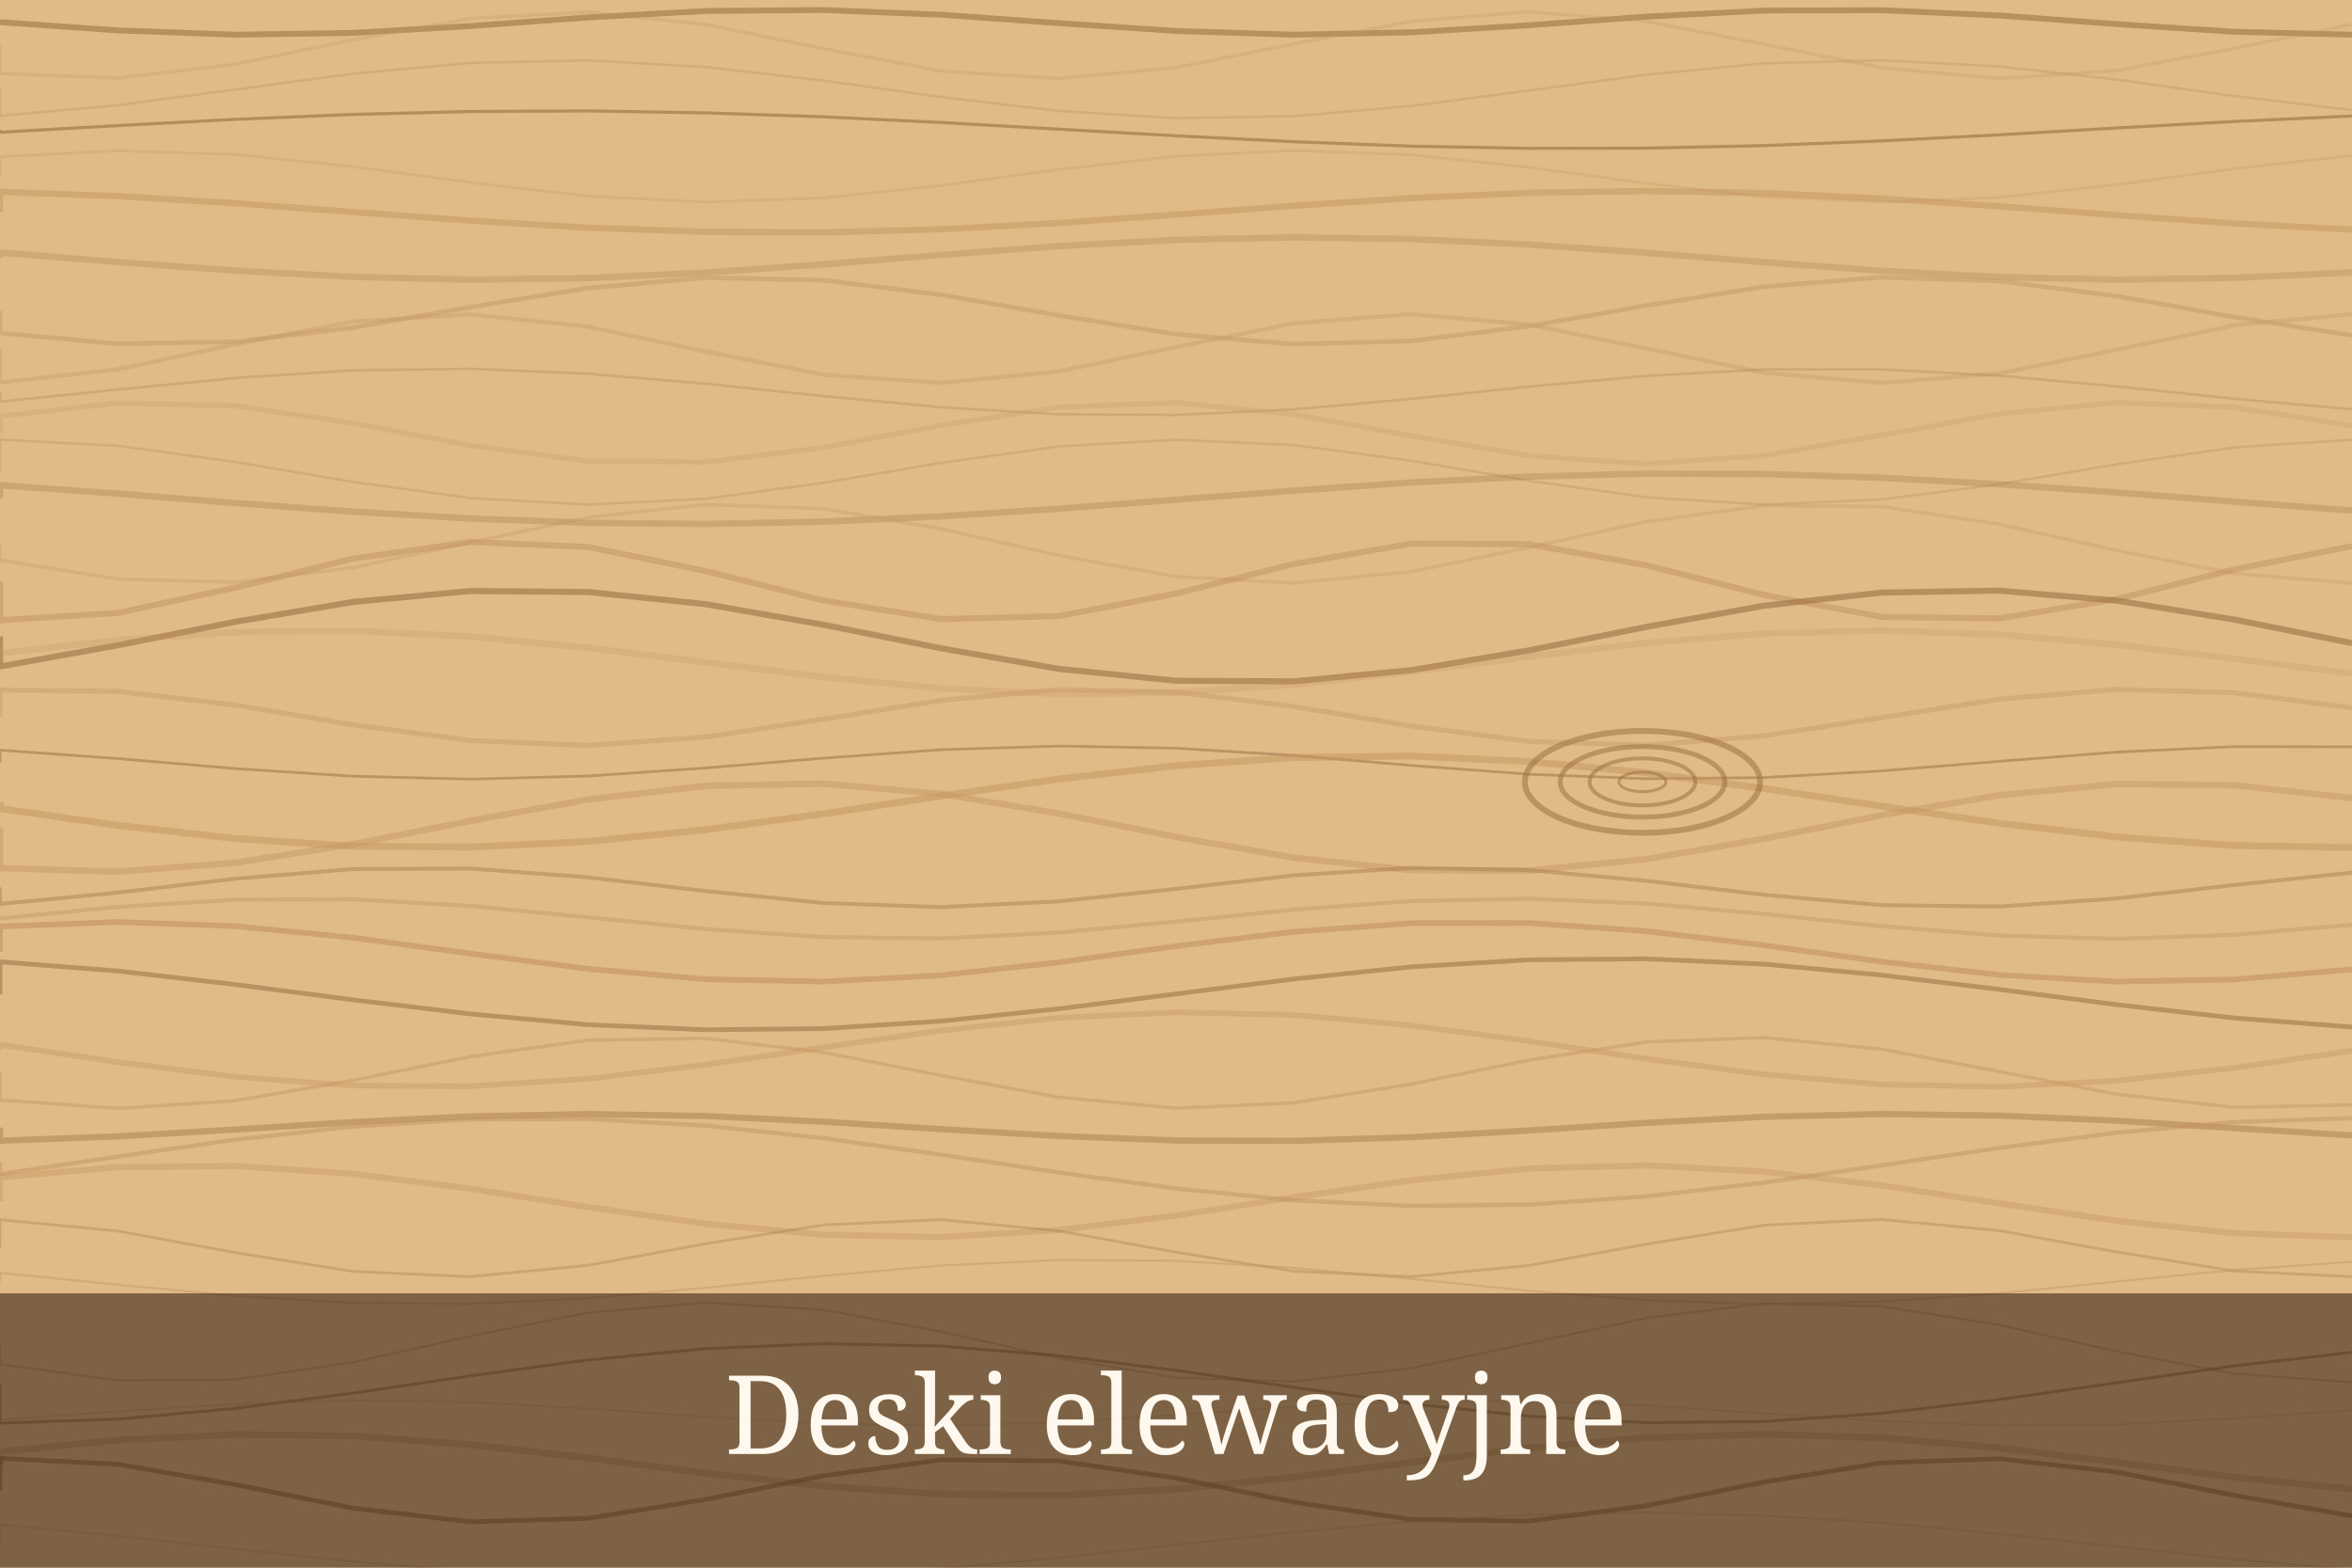
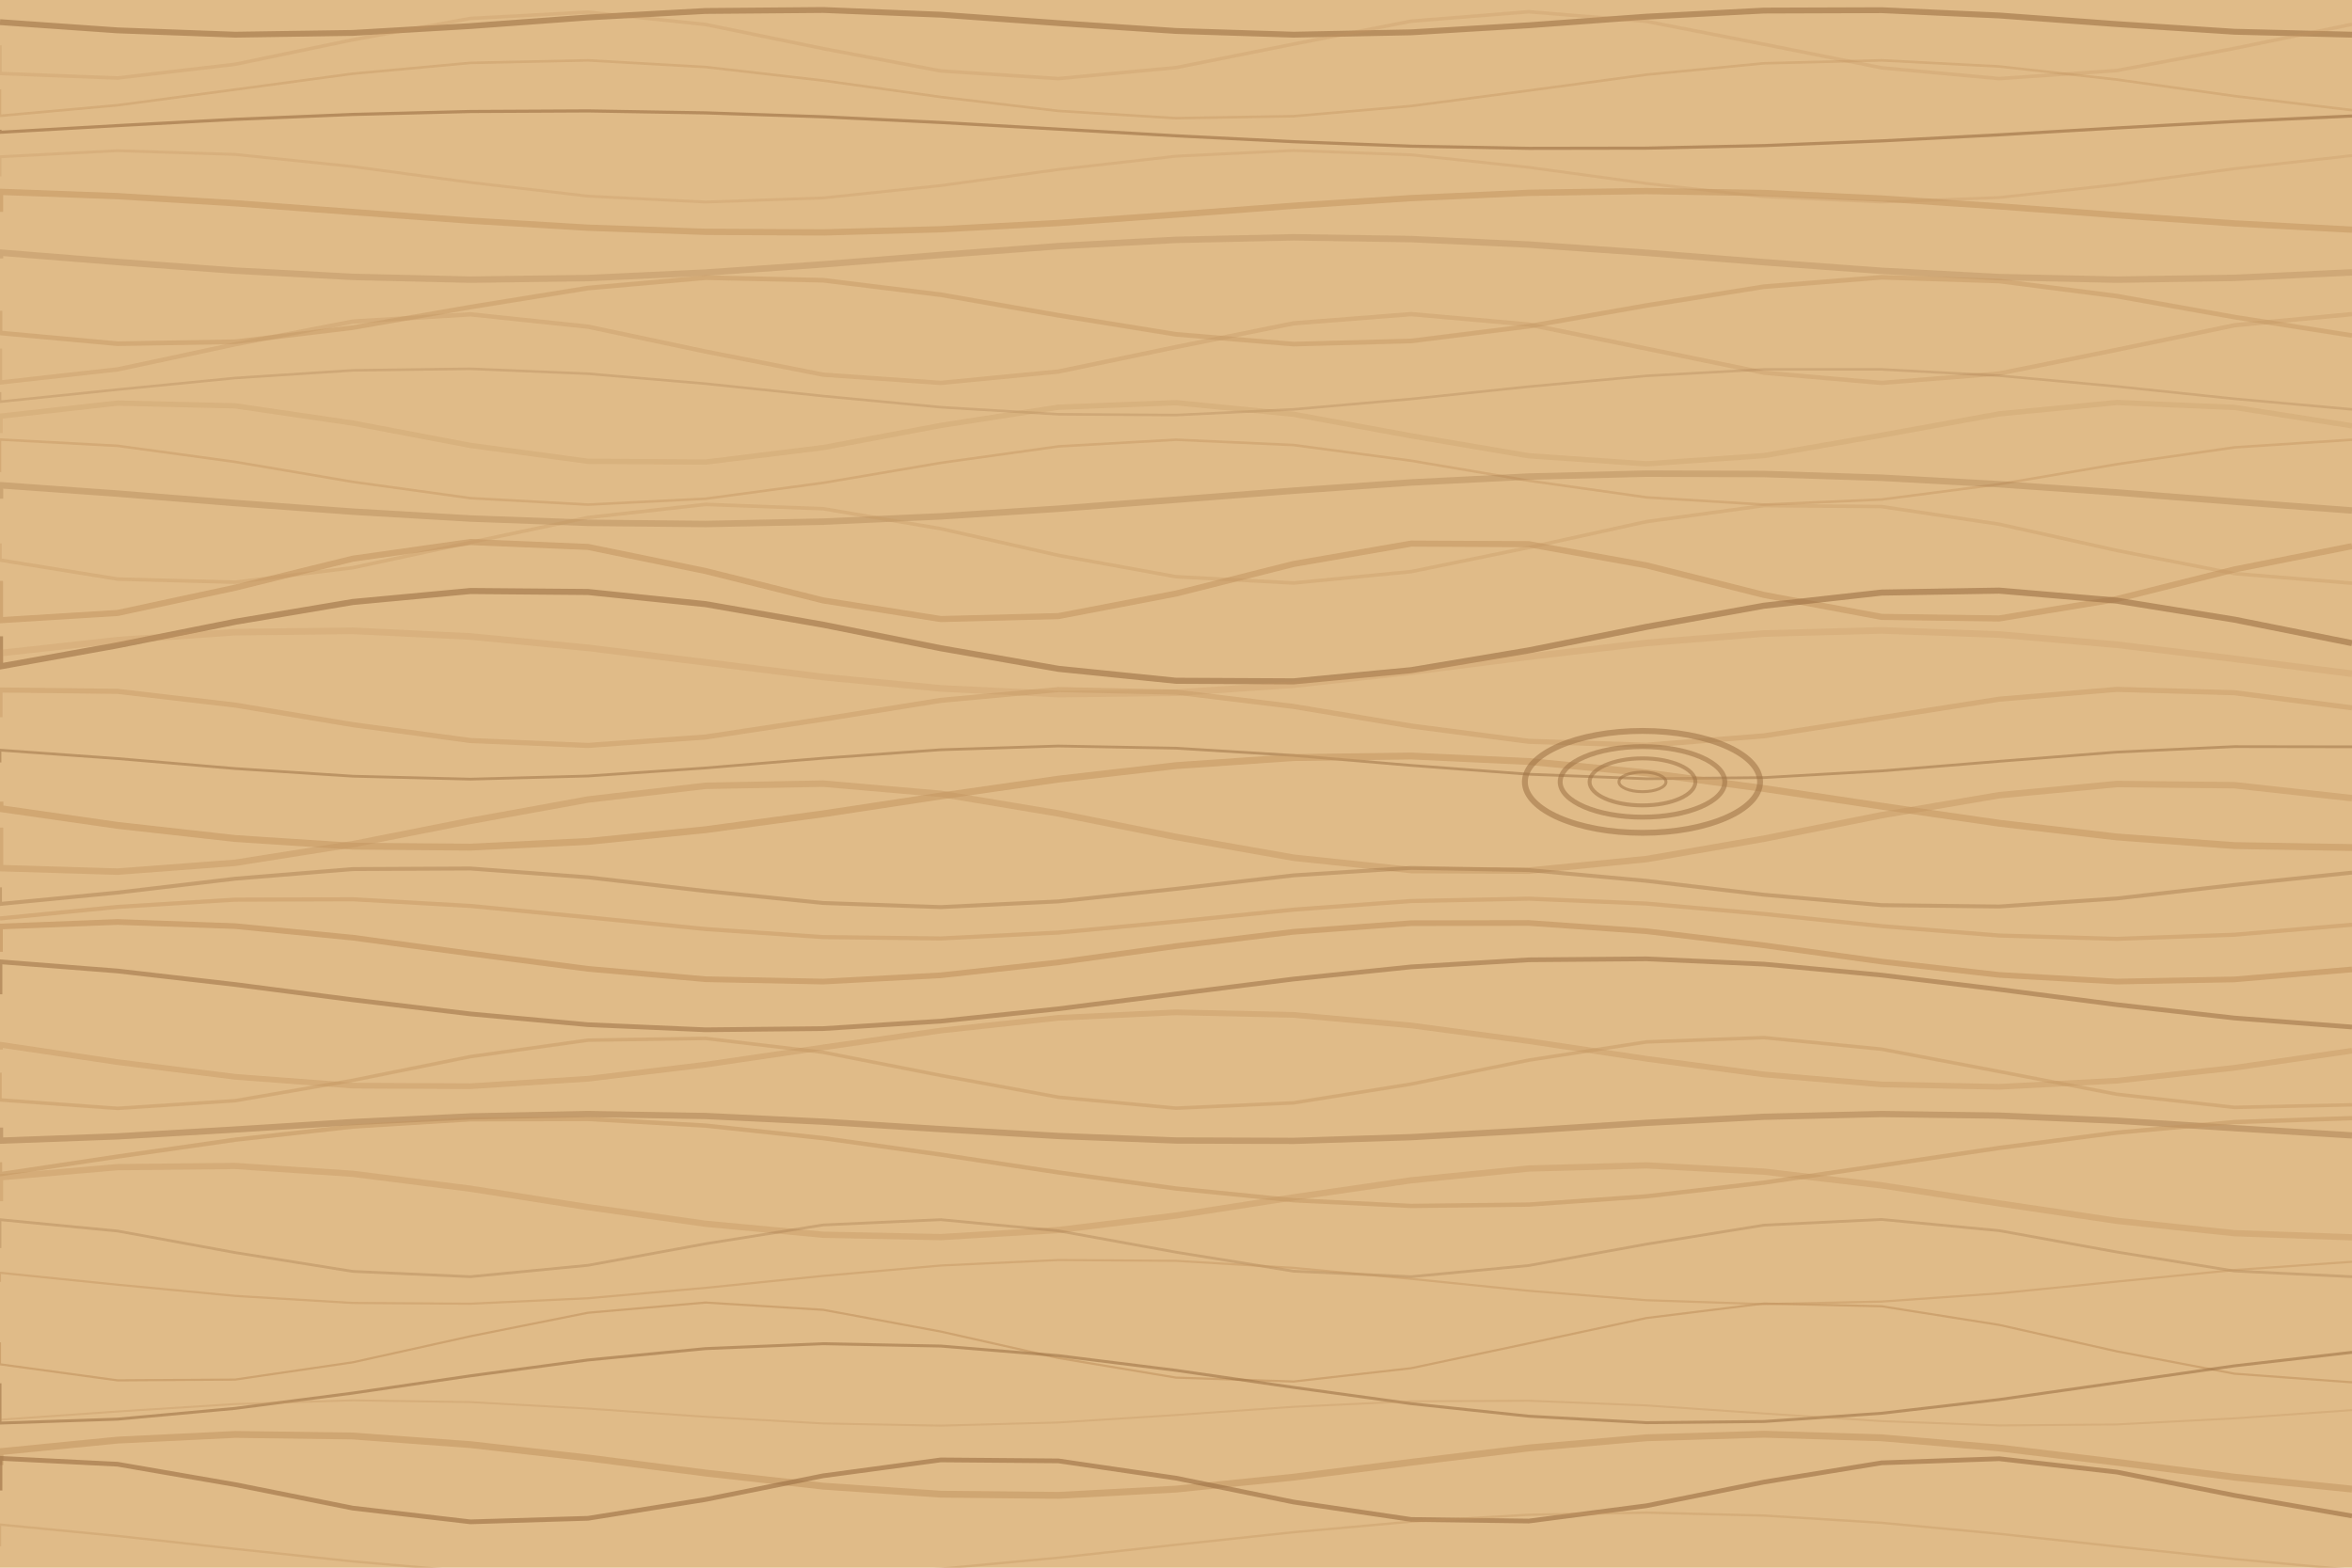
- <svg xmlns="http://www.w3.org/2000/svg" viewBox="0 0 1200 800" width="1200" height="800" role="img" aria-label="Deski elewacyjne">
+ <svg xmlns="http://www.w3.org/2000/svg" viewBox="0 0 1200 800" width="1200" height="800" role="img" aria-label="Drewno">
  <rect width="1200" height="800" fill="#e0bb88" />
  <path d="M0 11.3 L0 11.3 L60 15.5 L120 17.7 L180 16.8 L240 13.3 L300 8.9 L360 5.6 L420 5.1 L480 7.5 L540 11.8 L600 15.8 L660 17.7 L720 16.5 L780 12.9 L840 8.5 L900 5.4 L960 5.2 L1020 7.9 L1080 12.3 L1140 16.2 L1200 17.7" stroke="#9d7144" stroke-width="3.0" fill="none" opacity="0.59" />
  <path d="M0 23.1 L0 37.5 L60 39.8 L120 32.8 L180 20.3 L240 9.4 L300 6.2 L360 12.5 L420 24.8 L480 36.2 L540 40.1 L600 34.5 L660 22.5 L720 10.8 L780 6.0 L840 10.9 L900 22.6 L960 34.6 L1020 40.1 L1080 36.0 L1140 24.7 L1200 12.4" stroke="#c39560" stroke-width="1.8" fill="none" opacity="0.27" />
  <path d="M0 45.6 L0 59.1 L60 53.7 L120 45.7 L180 37.6 L240 32.1 L300 30.8 L360 34.2 L420 41.1 L480 49.5 L540 56.6 L600 60.3 L660 59.3 L720 54.1 L780 46.2 L840 38.1 L900 32.3 L960 30.8 L1020 33.9 L1080 40.6 L1140 49.0 L1200 56.2" stroke="#c39560" stroke-width="1.3" fill="none" opacity="0.41" />
  <path d="M0 66.2 L0 67.5 L60 64.1 L120 60.9 L180 58.4 L240 56.9 L300 56.6 L360 57.6 L420 59.6 L480 62.5 L540 65.9 L600 69.3 L660 72.3 L720 74.6 L780 75.7 L840 75.6 L900 74.3 L960 71.9 L1020 68.8 L1080 65.3 L1140 62.0 L1200 59.2" stroke="#9d7144" stroke-width="1.6" fill="none" opacity="0.63" />
  <path d="M0 90.0 L0 80.0 L60 76.9 L120 78.8 L180 85.0 L240 93.1 L300 100.1 L360 103.1 L420 101.0 L480 94.7 L540 86.5 L600 79.7 L660 76.8 L720 79.0 L780 85.4 L840 93.6 L900 100.4 L960 103.1 L1020 100.8 L1080 94.2 L1140 86.1 L1200 79.4" stroke="#c39560" stroke-width="1.5" fill="none" opacity="0.27" />
  <path d="M0 108.1 L0 97.9 L60 100.1 L120 103.7 L180 108.2 L240 112.6 L300 116.2 L360 118.3 L420 118.6 L480 117.0 L540 113.8 L600 109.5 L660 105.0 L720 101.1 L780 98.4 L840 97.5 L900 98.5 L960 101.3 L1020 105.3 L1080 109.8 L1140 114.0 L1200 117.2" stroke="#c39560" stroke-width="3.2" fill="none" opacity="0.54" />
  <path d="M0 131.9 L0 128.9 L60 133.7 L120 138.1 L180 141.3 L240 142.7 L300 141.9 L360 139.1 L420 134.9 L480 130.1 L540 125.6 L600 122.4 L660 121.1 L720 122.0 L780 124.8 L840 129.0 L900 133.8 L960 138.2 L1020 141.4 L1080 142.7 L1140 141.8 L1200 139.0" stroke="#9d7144" stroke-width="3.3" fill="none" opacity="0.25" />
  <path d="M0 158.6 L0 169.9 L60 175.4 L120 174.4 L180 167.2 L240 156.7 L300 147.0 L360 141.7 L420 143.0 L480 150.4 L540 160.9 L600 170.6 L660 175.6 L720 174.0 L780 166.5 L840 155.9 L900 146.3 L960 141.5 L1020 143.4 L1080 151.1 L1140 161.8 L1200 171.2" stroke="#c39560" stroke-width="2.4" fill="none" opacity="0.43" />
  <path d="M0 177.9 L0 195.2 L60 188.5 L120 175.7 L180 164.1 L240 160.4 L300 166.7 L360 179.4 L420 191.2 L480 195.4 L540 189.6 L600 177.1 L660 165.0 L720 160.3 L780 165.6 L840 177.9 L900 190.2 L960 195.4 L1020 190.6 L1080 178.5 L1140 166.0 L1200 160.3" stroke="#c39560" stroke-width="2.2" fill="none" opacity="0.35" />
  <path d="M0 200.1 L0 205.0 L60 198.8 L120 192.9 L180 189.0 L240 188.2 L300 190.7 L360 195.8 L420 202.1 L480 207.8 L540 211.4 L600 211.8 L660 208.9 L720 203.6 L780 197.3 L840 191.8 L900 188.5 L960 188.5 L1020 191.7 L1080 197.2 L1140 203.5 L1200 208.9" stroke="#9d7144" stroke-width="1.3" fill="none" opacity="0.26" />
  <path d="M0 221.0 L0 212.4 L60 205.7 L120 207.1 L180 215.9 L240 227.3 L300 235.4 L360 235.8 L420 228.4 L480 217.1 L540 207.8 L600 205.5 L660 211.4 L720 222.4 L780 232.6 L840 236.7 L900 232.5 L960 222.1 L1020 211.2 L1080 205.4 L1140 207.9 L1200 217.3" stroke="#c39560" stroke-width="2.7" fill="none" opacity="0.26" />
  <path d="M0 240.9 L0 224.3 L60 227.5 L120 235.7 L180 245.9 L240 254.2 L300 257.5 L360 254.5 L420 246.4 L480 236.2 L540 227.8 L600 224.4 L660 227.1 L720 235.1 L780 245.3 L840 253.8 L900 257.5 L960 254.9 L1020 247.1 L1080 236.9 L1140 228.3 L1200 224.4" stroke="#c39560" stroke-width="1.3" fill="none" opacity="0.44" />
  <path d="M0 254.5 L0 247.6 L60 251.9 L120 256.7 L180 261.1 L240 264.6 L300 266.8 L360 267.4 L420 266.2 L480 263.5 L540 259.6 L600 255.0 L660 250.4 L720 246.2 L780 243.2 L840 241.7 L900 241.9 L960 243.8 L1020 247.1 L1080 251.3 L1140 256.0 L1200 260.5" stroke="#9d7144" stroke-width="3.3" fill="none" opacity="0.30" />
  <path d="M0 277.3 L0 285.8 L60 295.5 L120 297.1 L180 289.7 L240 276.8 L300 264.1 L360 257.4 L420 259.6 L480 269.8 L540 283.4 L600 294.3 L660 297.5 L720 291.7 L780 279.4 L840 266.2 L900 258.0 L960 258.5 L1020 267.5 L1080 280.9 L1140 292.7 L1200 297.6" stroke="#c39560" stroke-width="1.8" fill="none" opacity="0.32" />
  <path d="M0 296.4 L0 316.5 L60 312.8 L120 299.9 L180 285.1 L240 276.6 L300 279.1 L360 291.4 L420 306.4 L480 315.9 L540 314.4 L600 302.9 L660 287.8 L720 277.4 L780 277.7 L840 288.5 L900 303.6 L960 314.8 L1020 315.6 L1080 305.7 L1140 290.6 L1200 278.7" stroke="#c39560" stroke-width="3.1" fill="none" opacity="0.57" />
  <path d="M0 324.7 L0 340.1 L60 329.3 L120 317.3 L180 307.2 L240 301.6 L300 302.1 L360 308.3 L420 318.8 L480 330.8 L540 341.3 L600 347.4 L660 347.7 L720 342.0 L780 331.9 L840 319.9 L900 309.1 L960 302.4 L1020 301.4 L1080 306.5 L1140 316.2 L1200 328.2" stroke="#9d7144" stroke-width="3.1" fill="none" opacity="0.61" />
  <path d="M0 338.0 L0 333.3 L60 326.7 L120 322.6 L180 321.9 L240 324.8 L300 330.6 L360 338.0 L420 345.5 L480 351.3 L540 354.2 L600 353.5 L660 349.4 L720 342.8 L780 335.1 L840 328.1 L900 323.3 L960 321.7 L1020 323.8 L1080 329.0 L1140 336.2 L1200 343.8" stroke="#c39560" stroke-width="3.4" fill="none" opacity="0.25" />
  <path d="M0 366.0 L0 352.1 L60 352.8 L120 359.8 L180 369.8 L240 377.9 L300 380.4 L360 376.1 L420 367.0 L480 357.4 L540 351.9 L600 353.2 L660 360.5 L720 370.5 L780 378.3 L840 380.3 L900 375.5 L960 366.2 L1020 356.8 L1080 351.8 L1140 353.5 L1200 361.2" stroke="#c39560" stroke-width="2.6" fill="none" opacity="0.41" />
  <path d="M0 389.1 L0 382.8 L60 387.1 L120 392.2 L180 396.1 L240 397.6 L300 396.0 L360 391.9 L420 386.9 L480 382.6 L540 380.7 L600 381.8 L660 385.5 L720 390.6 L780 395.1 L840 397.4 L900 396.8 L960 393.4 L1020 388.5 L1080 383.8 L1140 381.0 L1200 381.1" stroke="#9d7144" stroke-width="1.4" fill="none" opacity="0.53" />
  <path d="M0 409.1 L0 412.6 L60 421.2 L120 427.9 L180 431.8 L240 432.3 L300 429.4 L360 423.4 L420 415.3 L480 406.2 L540 397.6 L600 390.7 L660 386.6 L720 385.8 L780 388.6 L840 394.4 L900 402.4 L960 411.4 L1020 420.1 L1080 427.1 L1140 431.5 L1200 432.5" stroke="#c39560" stroke-width="3.5" fill="none" opacity="0.54" />
  <path d="M0 422.3 L0 443.0 L60 444.8 L120 440.3 L180 430.8 L240 418.9 L300 408.0 L360 401.0 L420 399.9 L480 405.1 L540 415.1 L600 427.1 L660 437.7 L720 444.0 L780 444.3 L840 438.4 L900 428.0 L960 416.0 L1020 405.8 L1080 400.1 L1140 400.7 L1200 407.3" stroke="#c39560" stroke-width="3.3" fill="none" opacity="0.45" />
  <path d="M0 452.8 L0 461.3 L60 455.5 L120 448.4 L180 443.5 L240 443.2 L300 447.7 L360 454.7 L420 460.8 L480 462.9 L540 460.0 L600 453.6 L660 446.7 L720 442.9 L780 444.0 L840 449.5 L900 456.6 L960 461.9 L1020 462.6 L1080 458.5 L1140 451.6 L1200 445.3" stroke="#9d7144" stroke-width="2.0" fill="none" opacity="0.39" />
  <path d="M0 468.8 L0 468.7 L60 462.8 L120 459.1 L180 458.9 L240 462.3 L300 468.1 L360 474.1 L420 478.2 L480 478.9 L540 475.9 L600 470.3 L660 464.2 L720 459.8 L780 458.6 L840 461.1 L900 466.4 L960 472.6 L1020 477.4 L1080 479.1 L1140 477.0 L1200 471.9" stroke="#c39560" stroke-width="2.1" fill="none" opacity="0.44" />
  <path d="M0 485.7 L0 472.8 L60 470.5 L120 472.6 L180 478.5 L240 486.6 L300 494.4 L360 499.7 L420 500.9 L480 497.7 L540 491.1 L600 482.8 L660 475.5 L720 471.1 L780 471.0 L840 475.2 L900 482.4 L960 490.7 L1020 497.5 L1080 500.9 L1140 499.8 L1200 494.7" stroke="#c39560" stroke-width="2.9" fill="none" opacity="0.63" />
  <path d="M0 507.4 L0 490.8 L60 495.5 L120 502.4 L180 510.2 L240 517.4 L300 522.9 L360 525.5 L420 524.9 L480 521.1 L540 514.8 L600 507.2 L660 499.6 L720 493.4 L780 489.8 L840 489.3 L900 492.0 L960 497.6 L1020 504.9 L1080 512.7 L1140 519.5 L1200 524.1" stroke="#9d7144" stroke-width="2.4" fill="none" opacity="0.56" />
  <path d="M0 535.6 L0 533.1 L60 542.0 L120 549.5 L180 554.0 L240 554.3 L300 550.5 L360 543.3 L420 534.5 L480 525.9 L540 519.4 L600 516.6 L660 517.9 L720 523.3 L780 531.3 L840 540.3 L900 548.3 L960 553.4 L1020 554.6 L1080 551.5 L1140 544.9 L1200 536.2" stroke="#c39560" stroke-width="2.9" fill="none" opacity="0.41" />
  <path d="M0 547.4 L0 561.3 L60 565.6 L120 561.7 L180 551.3 L240 539.2 L300 530.8 L360 529.9 L420 537.0 L480 548.8 L540 559.9 L600 565.5 L660 562.8 L720 553.2 L780 541.0 L840 531.7 L900 529.5 L960 535.4 L1020 546.8 L1080 558.4 L1140 565.1 L1200 563.8" stroke="#c39560" stroke-width="1.8" fill="none" opacity="0.43" />
  <path d="M0 575.4 L0 582.1 L60 579.9 L120 576.4 L180 572.6 L240 569.7 L300 568.5 L360 569.5 L420 572.4 L480 576.2 L540 579.7 L600 582.0 L660 582.2 L720 580.3 L780 576.9 L840 573.0 L900 569.9 L960 568.5 L1020 569.3 L1080 571.9 L1140 575.7 L1200 579.4" stroke="#9d7144" stroke-width="3.2" fill="none" opacity="0.42" />
  <path d="M0 593.1 L0 599.2 L60 590.2 L120 581.6 L180 574.9 L240 571.2 L300 571.0 L360 574.4 L420 580.8 L480 589.2 L540 598.3 L600 606.5 L660 612.5 L720 615.4 L780 614.7 L840 610.5 L900 603.5 L960 594.7 L1020 585.8 L1080 578.0 L1140 572.6 L1200 570.6" stroke="#c39560" stroke-width="2.2" fill="none" opacity="0.51" />
  <path d="M0 613.0 L0 600.8 L60 595.6 L120 595.0 L180 599.0 L240 606.6 L300 616.0 L360 624.5 L420 630.1 L480 631.3 L540 627.7 L600 620.3 L660 611.0 L720 602.3 L780 596.3 L840 594.7 L900 597.9 L960 604.9 L1020 614.1 L1080 623.0 L1140 629.3 L1200 631.4" stroke="#c39560" stroke-width="3.2" fill="none" opacity="0.39" />
  <path d="M0 636.9 L0 622.4 L60 628.2 L120 639.2 L180 648.8 L240 651.5 L300 645.7 L360 634.7 L420 625.1 L480 622.4 L540 628.1 L600 639.0 L660 648.7 L720 651.5 L780 645.8 L840 634.9 L900 625.2 L960 622.3 L1020 628.0 L1080 638.9 L1140 648.6 L1200 651.5" stroke="#9d7144" stroke-width="1.4" fill="none" opacity="0.32" />
  <path d="M0 654.1 L0 649.5 L60 655.6 L120 661.3 L180 664.9 L240 665.3 L300 662.5 L360 657.2 L420 651.1 L480 645.8 L540 643.0 L600 643.4 L660 647.0 L720 652.6 L780 658.7 L840 663.5 L900 665.5 L960 664.2 L1020 660.0 L1080 654.0 L1140 648.1 L1200 643.9" stroke="#c39560" stroke-width="1.1" fill="none" opacity="0.47" />
  <path d="M0 685.0 L0 696.2 L60 704.4 L120 704.0 L180 695.2 L240 681.9 L300 669.9 L360 664.7 L420 668.4 L480 679.5 L540 693.0 L600 703.0 L660 705.0 L720 698.2 L780 685.5 L840 672.6 L900 665.2 L960 666.6 L1020 676.1 L1080 689.6 L1140 701.0 L1200 705.4" stroke="#c39560" stroke-width="1.1" fill="none" opacity="0.63" />
  <path d="M0 705.9 L0 726.2 L60 724.2 L120 718.7 L180 710.9 L240 702.1 L300 694.0 L360 688.2 L420 685.7 L480 686.9 L540 691.8 L600 699.3 L660 708.0 L720 716.3 L780 722.7 L840 726.0 L900 725.4 L960 721.2 L1020 714.2 L1080 705.6 L1140 697.0 L1200 690.1" stroke="#9d7144" stroke-width="1.5" fill="none" opacity="0.58" />
  <path d="M0 721.1 L0 724.5 L60 720.3 L120 716.5 L180 714.6 L240 715.5 L300 718.8 L360 723.0 L420 726.4 L480 727.5 L540 725.9 L600 722.1 L660 717.9 L720 715.1 L780 714.8 L840 717.2 L900 721.3 L960 725.2 L1020 727.4 L1080 726.9 L1140 723.8 L1200 719.6" stroke="#c39560" stroke-width="1.0" fill="none" opacity="0.35" />
  <path d="M0 747.6 L0 740.8 L60 734.9 L120 732.0 L180 732.8 L240 737.2 L300 744.0 L360 751.7 L420 758.4 L480 762.5 L540 763.1 L600 759.9 L660 753.8 L720 746.2 L780 738.9 L840 733.7 L900 731.9 L960 733.7 L1020 738.9 L1080 746.2 L1140 753.8 L1200 759.9" stroke="#c39560" stroke-width="3.5" fill="none" opacity="0.56" />
  <path d="M0 760.6 L0 744.2 L60 747.2 L120 757.6 L180 769.6 L240 776.6 L300 774.8 L360 765.2 L420 753.1 L480 745.0 L540 745.5 L600 754.3 L660 766.5 L720 775.4 L780 776.2 L840 768.4 L900 756.3 L960 746.5 L1020 744.4 L1080 751.2 L1140 763.1 L1200 773.6" stroke="#9d7144" stroke-width="2.4" fill="none" opacity="0.63" />
  <path d="M0 789.1 L0 778.0 L60 783.8 L120 790.4 L180 796.8 L240 802.0 L300 805.3 L360 806.2 L420 804.5 L480 800.5 L540 794.9 L600 788.3 L660 781.9 L720 776.5 L780 773.0 L840 771.9 L900 773.4 L960 777.1 L1020 782.7 L1080 789.2 L1140 795.6 L1200 801.1" stroke="#c39560" stroke-width="1.2" fill="none" opacity="0.37" />
  <ellipse cx="838" cy="399" rx="60" ry="26" fill="none" stroke="#9d7144" stroke-width="3" opacity="0.55" />
  <ellipse cx="838" cy="399" rx="42" ry="18" fill="none" stroke="#9d7144" stroke-width="2.5" opacity="0.55" />
  <ellipse cx="838" cy="399" rx="27" ry="12" fill="none" stroke="#9d7144" stroke-width="2" opacity="0.55" />
  <ellipse cx="838" cy="399" rx="12" ry="5" fill="none" stroke="#9d7144" stroke-width="1.5" opacity="0.55" />
-   <rect x="0" y="660" width="1200" height="140" fill="#2b1a0e" opacity="0.55" />
-   <text x="600" y="742" font-family="Georgia, serif" font-size="56" fill="#fff8ee" text-anchor="middle">Deski elewacyjne</text>
</svg>
